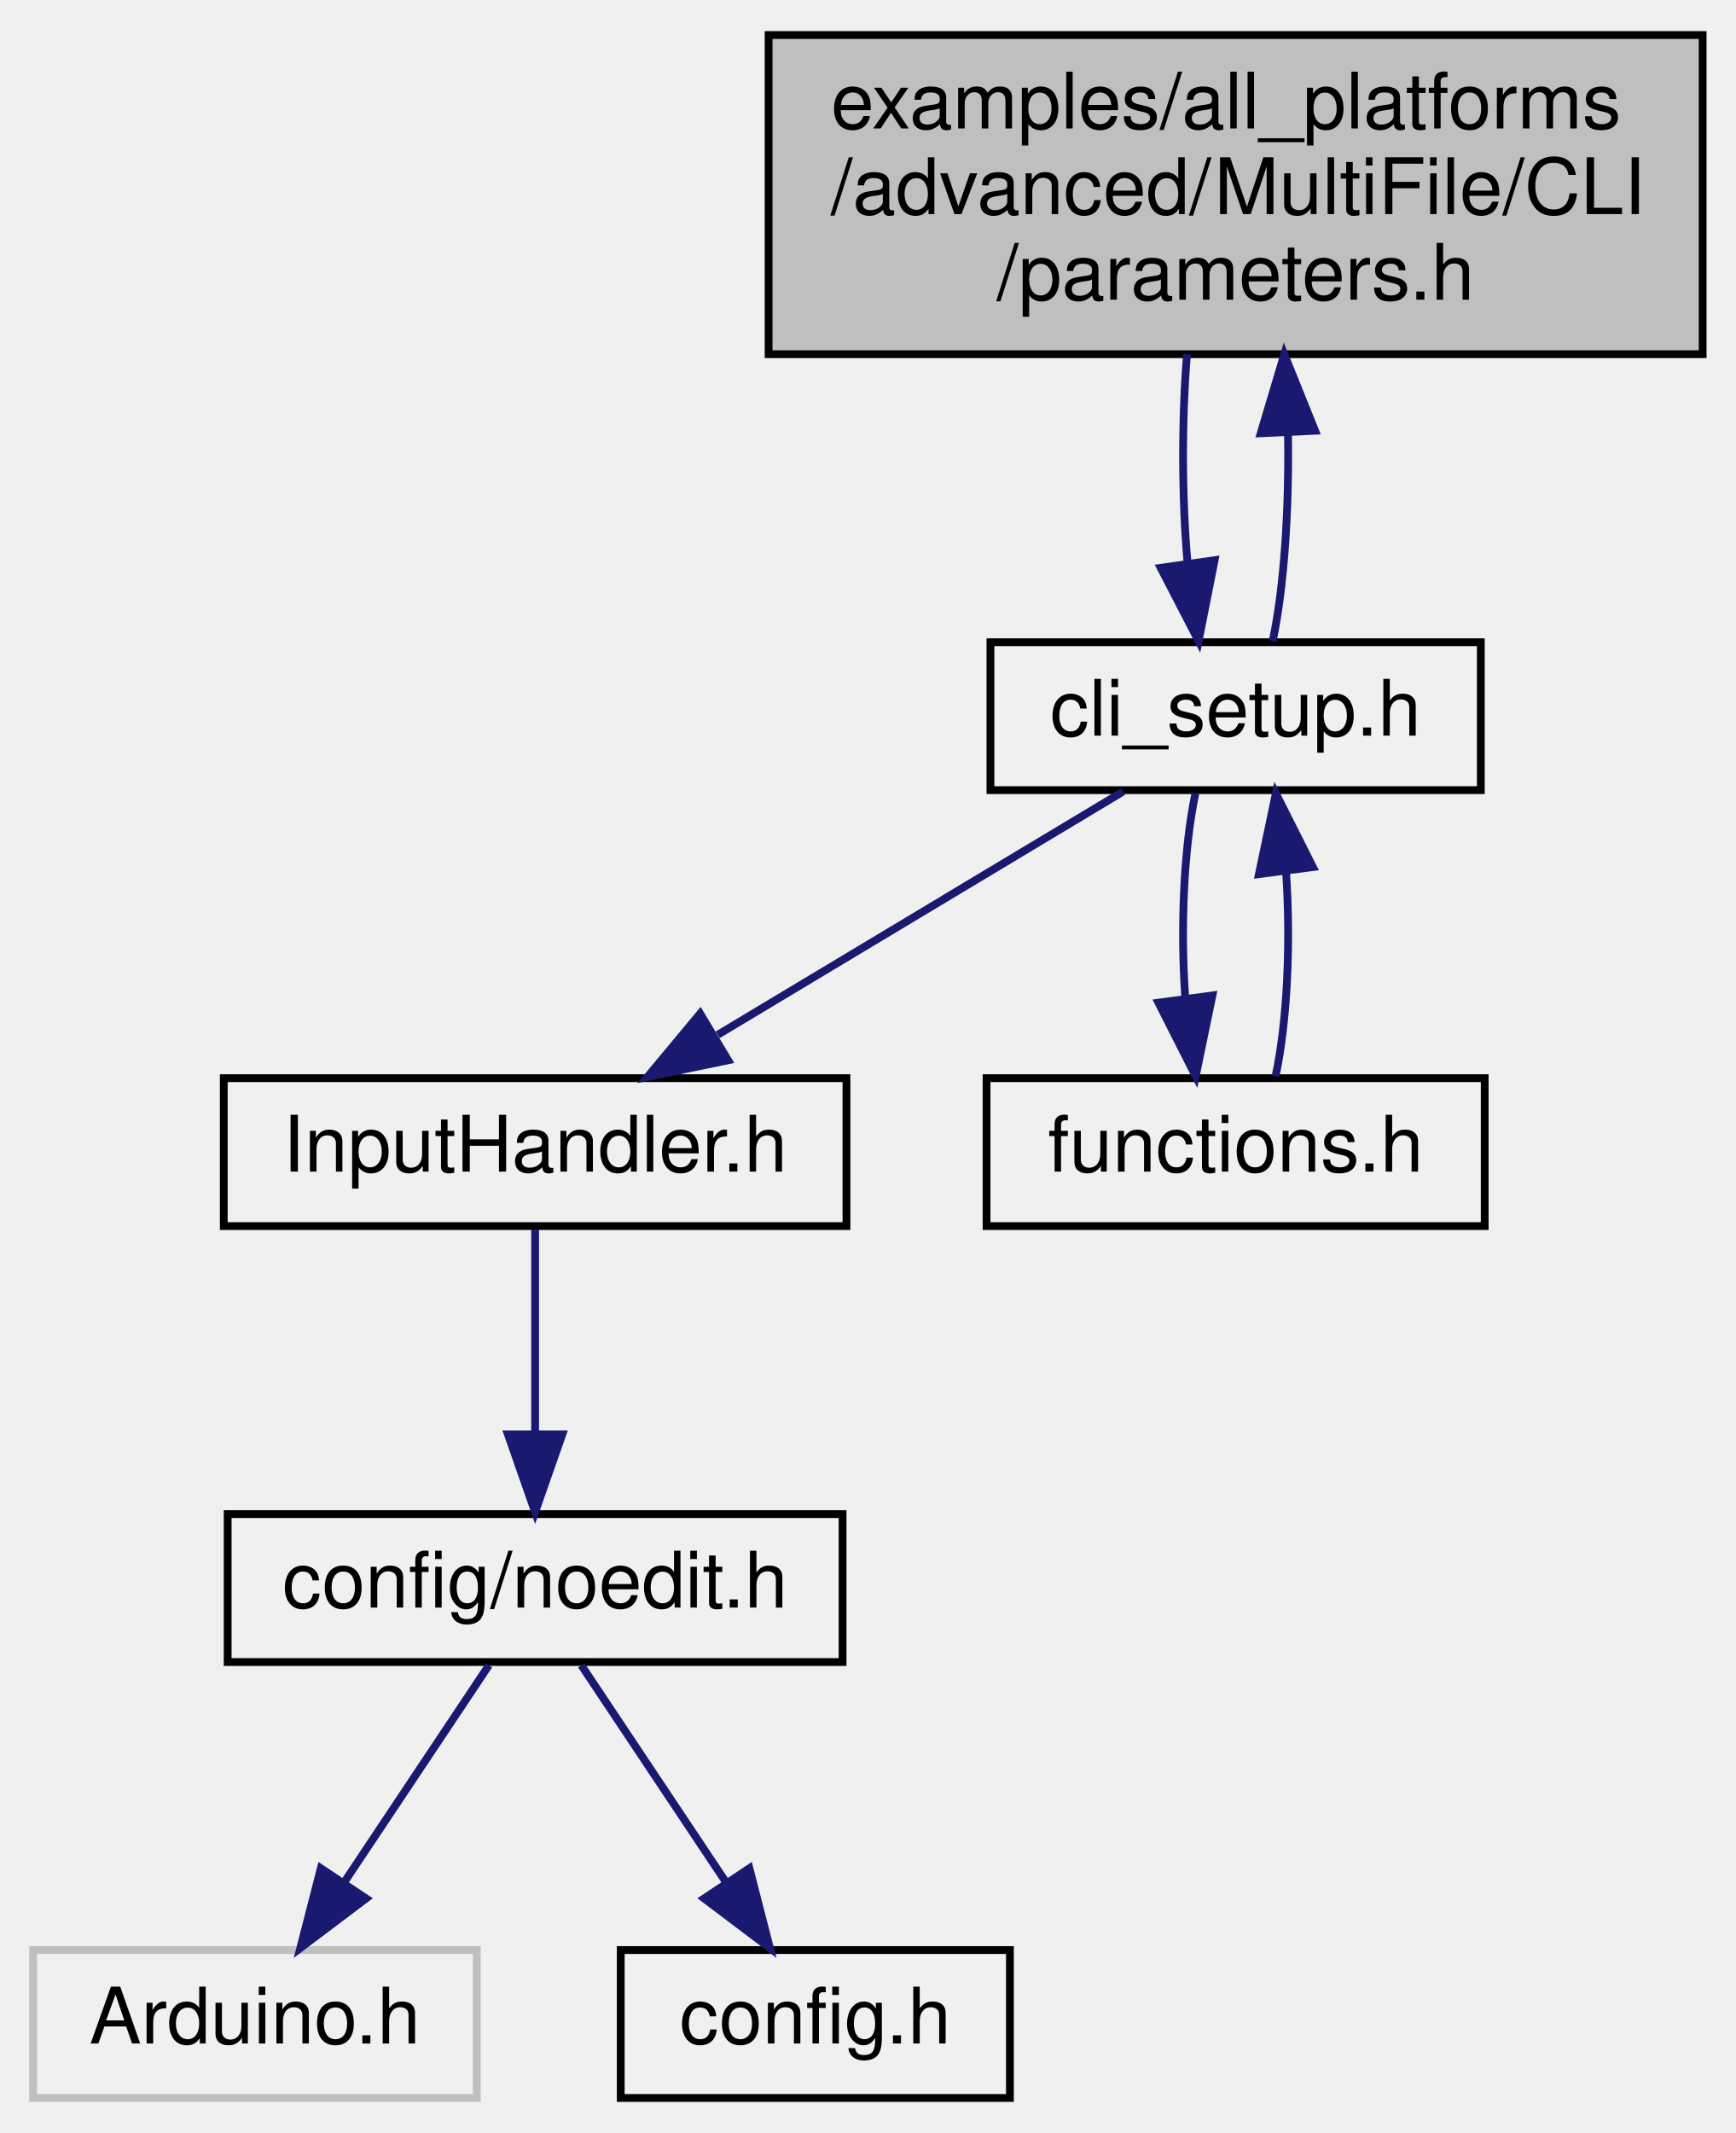
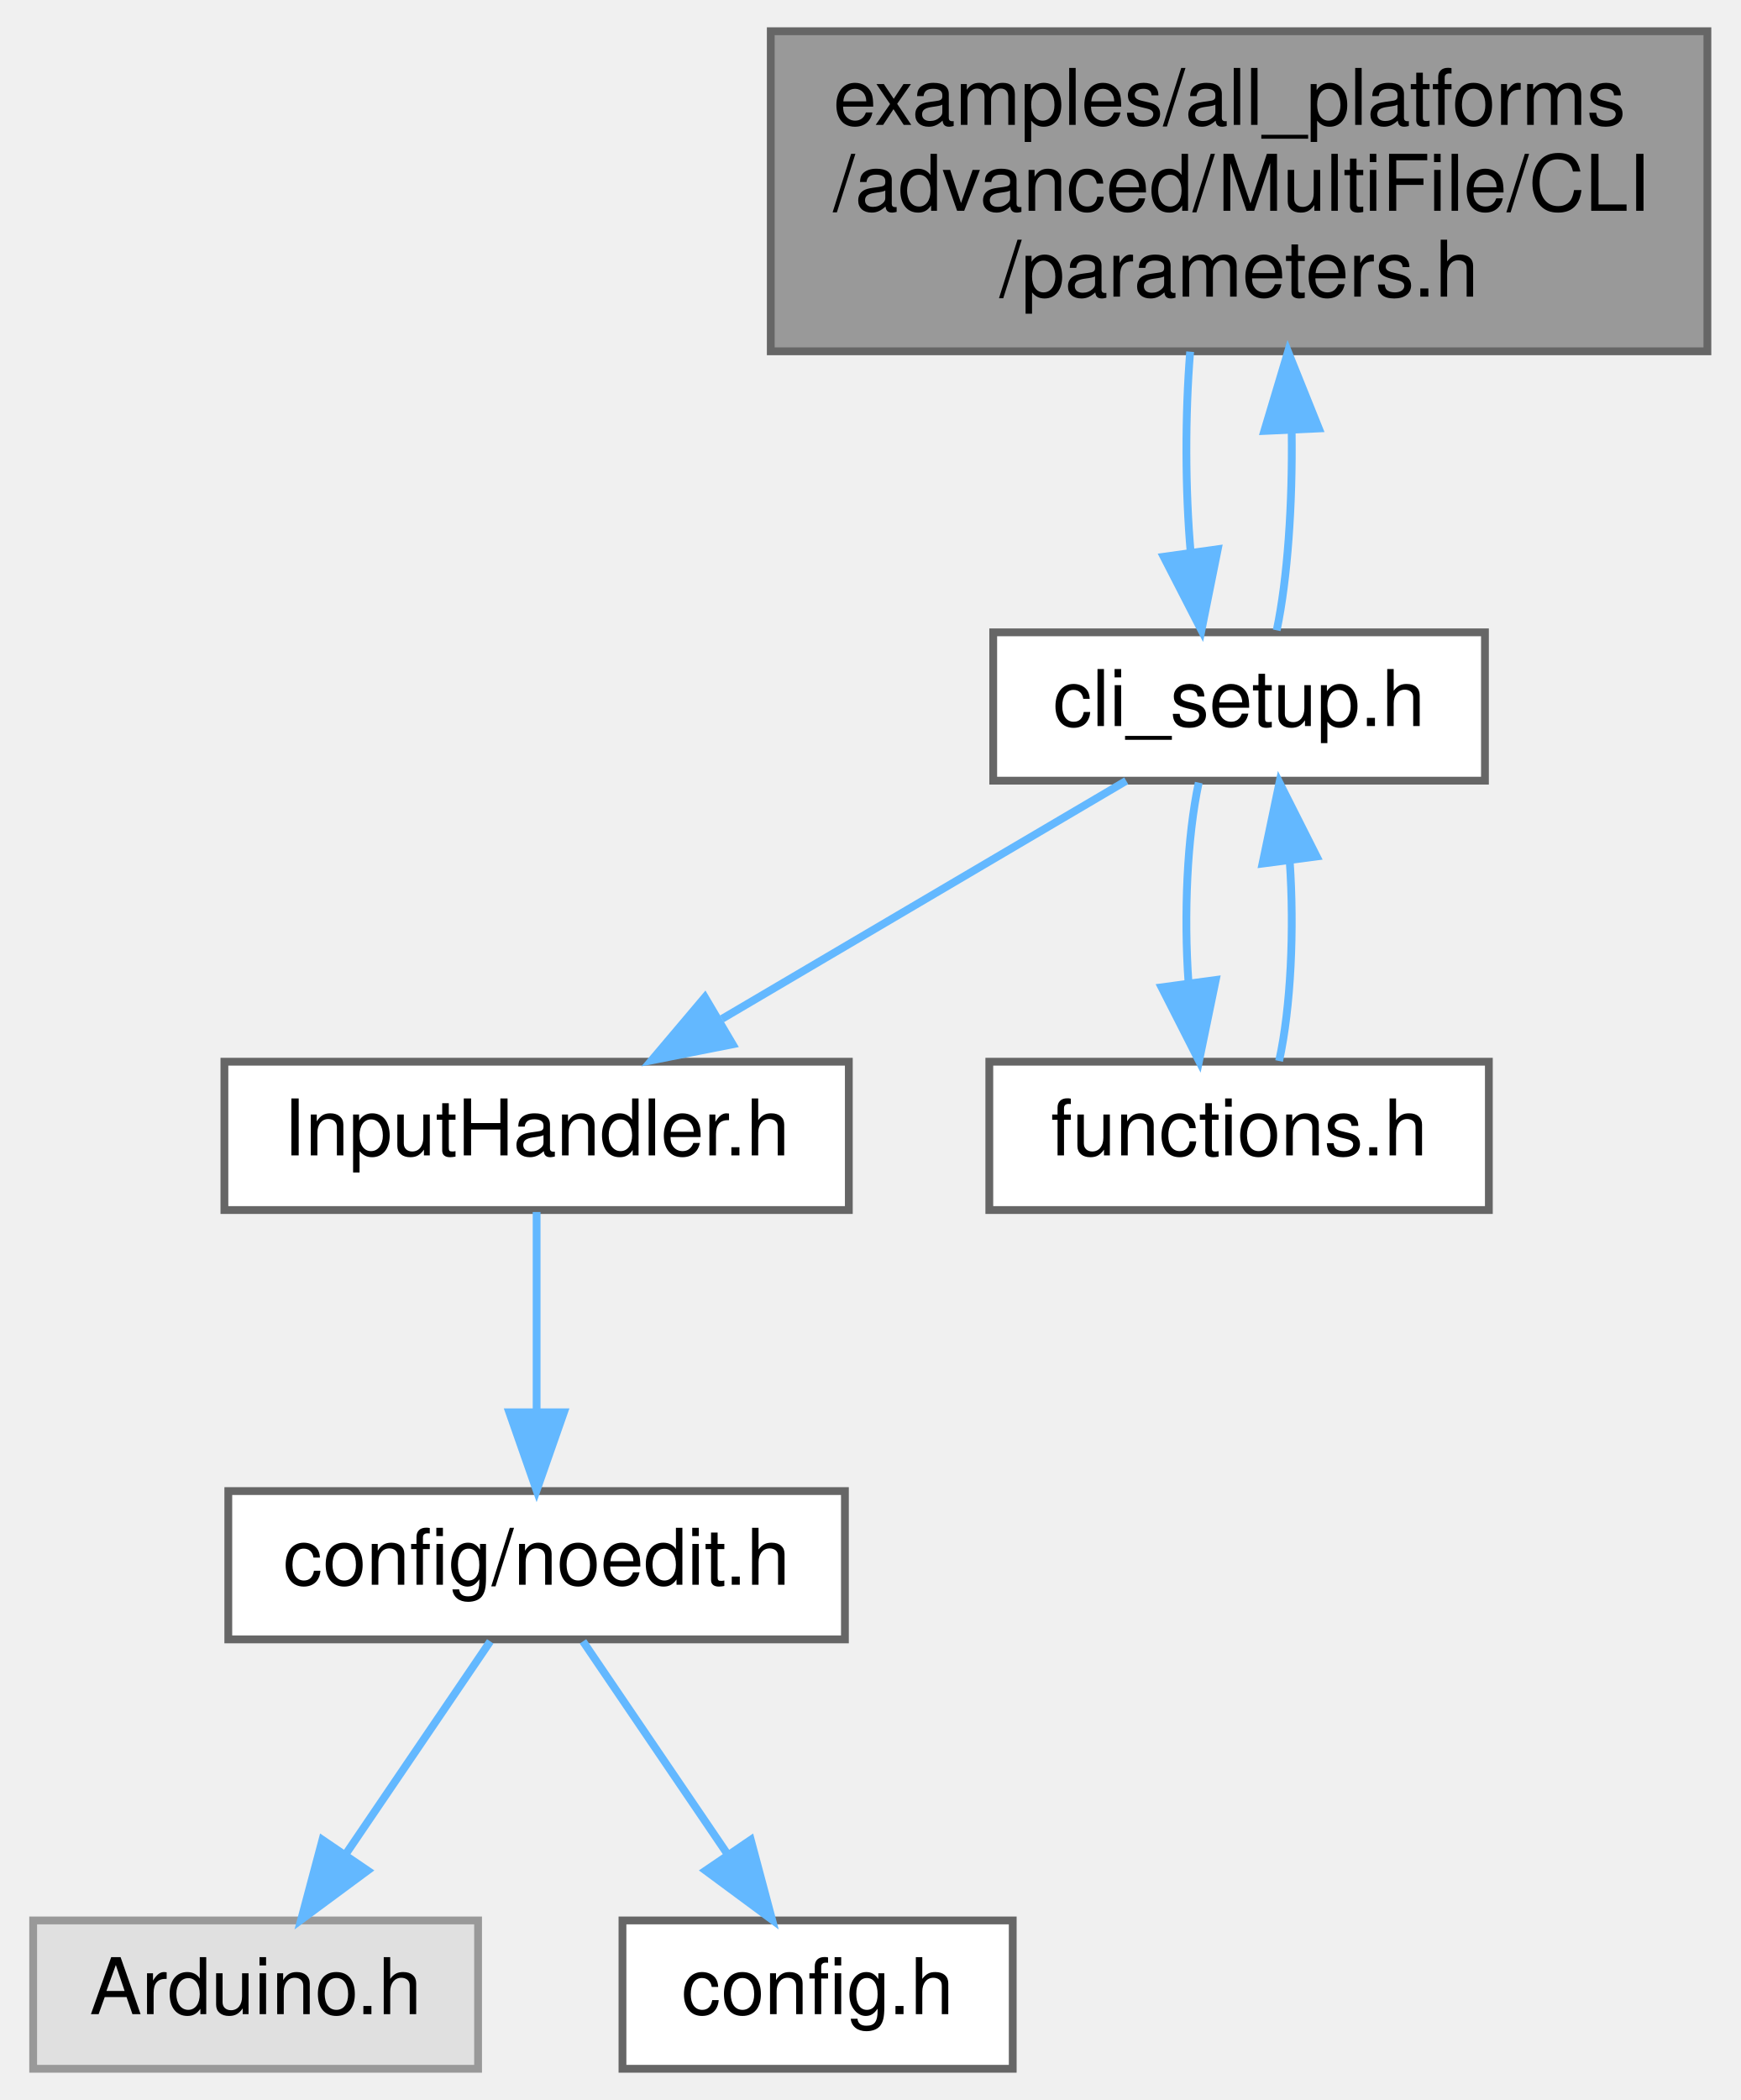
- <svg xmlns="http://www.w3.org/2000/svg" xmlns:xlink="http://www.w3.org/1999/xlink" width="223pt" height="274pt" viewBox="0.00 0.00 222.50 274.00">
-   <g id="graph0" class="graph" transform="scale(1 1) rotate(0) translate(4 270)">
+ <svg xmlns="http://www.w3.org/2000/svg" xmlns:xlink="http://www.w3.org/1999/xlink" width="223pt" height="269pt" viewBox="0.00 0.00 222.50 269.00">
+   <g id="graph0" class="graph" transform="scale(1 1) rotate(0) translate(4 265)">
    <g id="node1" class="node">
      <g id="a_node1">
        <a xlink:title="Parameters and CommandConstructor objects for MultiFile.ino.">
-           <polygon fill="#bfbfbf" stroke="black" points="94.5,-224.5 94.5,-265.5 214.5,-265.5 214.5,-224.5 94.5,-224.5" />
-           <text text-anchor="start" x="102.5" y="-253.5" font-family="Helvetica,sans-Serif" font-size="10.00">examples/all_platforms</text>
-           <text text-anchor="start" x="102.5" y="-242.5" font-family="Helvetica,sans-Serif" font-size="10.00">/advanced/MultiFile/CLI</text>
-           <text text-anchor="middle" x="154.5" y="-231.5" font-family="Helvetica,sans-Serif" font-size="10.00">/parameters.h</text>
+           <polygon fill="#999999" stroke="#666666" points="214.5,-261 94.5,-261 94.5,-220 214.5,-220 214.5,-261" />
+           <text text-anchor="start" x="102.5" y="-249" font-family="Helvetica,sans-Serif" font-size="10.00">examples/all_platforms</text>
+           <text text-anchor="start" x="102.5" y="-238" font-family="Helvetica,sans-Serif" font-size="10.00">/advanced/MultiFile/CLI</text>
+           <text text-anchor="middle" x="154.5" y="-227" font-family="Helvetica,sans-Serif" font-size="10.00">/parameters.h</text>
        </a>
      </g>
    </g>
    <g id="node2" class="node">
      <g id="a_node2">
        <a xlink:href="../../d0/dd9/cli__setup_8h.html" target="_top" xlink:title="setup example for MultiFile.ino">
-           <polygon fill="none" stroke="black" points="123,-168.5 123,-187.5 186,-187.5 186,-168.5 123,-168.5" />
-           <text text-anchor="middle" x="154.5" y="-175.5" font-family="Helvetica,sans-Serif" font-size="10.00">cli_setup.h</text>
+           <polygon fill="white" stroke="#666666" points="186,-184 123,-184 123,-165 186,-165 186,-184" />
+           <text text-anchor="middle" x="154.5" y="-172" font-family="Helvetica,sans-Serif" font-size="10.00">cli_setup.h</text>
        </a>
      </g>
    </g>
    <g id="edge1" class="edge">
-       <path fill="none" stroke="midnightblue" d="M148.25,-224.5C147.56,-215.97 147.58,-206.01 148.33,-197.59" />
-       <polygon fill="midnightblue" stroke="midnightblue" points="151.8,-198.04 149.74,-187.65 144.87,-197.06 151.8,-198.04" />
+       <path fill="none" stroke="#63b8ff" d="M148.23,-219.95C147.57,-211.76 147.59,-202.28 148.3,-194.19" />
+       <polygon fill="#63b8ff" stroke="#63b8ff" points="151.77,-194.65 149.68,-184.26 144.84,-193.68 151.77,-194.65" />
    </g>
    <g id="edge8" class="edge">
-       <path fill="none" stroke="midnightblue" d="M159.26,-187.65C160.73,-194.52 161.38,-204.56 161.23,-214.26" />
-       <polygon fill="midnightblue" stroke="midnightblue" points="157.72,-214.34 160.75,-224.5 164.71,-214.67 157.72,-214.34" />
+       <path fill="none" stroke="#63b8ff" d="M159.32,-184.26C160.72,-190.9 161.36,-200.45 161.24,-209.74" />
+       <polygon fill="#63b8ff" stroke="#63b8ff" points="157.73,-209.8 160.77,-219.95 164.72,-210.12 157.73,-209.8" />
    </g>
    <g id="node3" class="node">
      <g id="a_node3">
        <a xlink:href="../../df/dec/_input_handler_8h.html" target="_top" xlink:title="InputHandler library header file.">
-           <polygon fill="none" stroke="black" points="24.5,-112.5 24.5,-131.5 104.5,-131.5 104.5,-112.5 24.5,-112.5" />
-           <text text-anchor="middle" x="64.5" y="-119.5" font-family="Helvetica,sans-Serif" font-size="10.00">InputHandler.h</text>
+           <polygon fill="white" stroke="#666666" points="104.5,-129 24.5,-129 24.5,-110 104.5,-110 104.5,-129" />
+           <text text-anchor="middle" x="64.5" y="-117" font-family="Helvetica,sans-Serif" font-size="10.00">InputHandler.h</text>
        </a>
      </g>
    </g>
    <g id="edge2" class="edge">
-       <path fill="none" stroke="midnightblue" d="M140.04,-168.32C126,-159.9 104.45,-146.97 87.96,-137.07" />
-       <polygon fill="midnightblue" stroke="midnightblue" points="89.3,-133.8 78.92,-131.65 85.7,-139.8 89.3,-133.8" />
+       <path fill="none" stroke="#63b8ff" d="M140.04,-164.98C126.08,-156.77 104.71,-144.18 88.25,-134.49" />
+       <polygon fill="#63b8ff" stroke="#63b8ff" points="89.62,-131.23 79.22,-129.17 86.06,-137.26 89.62,-131.23" />
    </g>
    <g id="node7" class="node">
      <g id="a_node7">
        <a xlink:href="../../d8/d5c/functions_8h.html" target="_top" xlink:title="Functions for MultiFile.ino.">
-           <polygon fill="none" stroke="black" points="122.5,-112.5 122.5,-131.5 186.5,-131.5 186.5,-112.5 122.5,-112.5" />
-           <text text-anchor="middle" x="154.5" y="-119.5" font-family="Helvetica,sans-Serif" font-size="10.00">functions.h</text>
+           <polygon fill="white" stroke="#666666" points="186.5,-129 122.5,-129 122.5,-110 186.5,-110 186.5,-129" />
+           <text text-anchor="middle" x="154.5" y="-117" font-family="Helvetica,sans-Serif" font-size="10.00">functions.h</text>
        </a>
      </g>
    </g>
    <g id="edge6" class="edge">
-       <path fill="none" stroke="midnightblue" d="M149.33,-168.08C147.82,-160.93 147.39,-150.64 148.04,-141.69" />
-       <polygon fill="midnightblue" stroke="midnightblue" points="151.52,-142.13 149.37,-131.75 144.58,-141.2 151.52,-142.13" />
+       <path fill="none" stroke="#63b8ff" d="M149.33,-164.75C147.84,-157.8 147.4,-147.85 148.02,-139.13" />
+       <polygon fill="#63b8ff" stroke="#63b8ff" points="151.51,-139.47 149.37,-129.09 144.57,-138.53 151.51,-139.47" />
    </g>
    <g id="node4" class="node">
      <g id="a_node4">
        <a xlink:href="../../da/dc7/noedit_8h.html" target="_top" xlink:title="InputHandler library C includes, do not edit.">
-           <polygon fill="none" stroke="black" points="25,-56.5 25,-75.5 104,-75.5 104,-56.5 25,-56.5" />
-           <text text-anchor="middle" x="64.5" y="-63.5" font-family="Helvetica,sans-Serif" font-size="10.00">config/noedit.h</text>
+           <polygon fill="white" stroke="#666666" points="104,-74 25,-74 25,-55 104,-55 104,-74" />
+           <text text-anchor="middle" x="64.5" y="-62" font-family="Helvetica,sans-Serif" font-size="10.00">config/noedit.h</text>
        </a>
      </g>
    </g>
    <g id="edge3" class="edge">
-       <path fill="none" stroke="midnightblue" d="M64.5,-112.08C64.5,-105.01 64.5,-94.86 64.5,-85.99" />
-       <polygon fill="midnightblue" stroke="midnightblue" points="68,-85.75 64.5,-75.75 61,-85.75 68,-85.75" />
+       <path fill="none" stroke="#63b8ff" d="M64.5,-109.75C64.5,-102.8 64.5,-92.85 64.5,-84.13" />
+       <polygon fill="#63b8ff" stroke="#63b8ff" points="68,-84.09 64.5,-74.09 61,-84.09 68,-84.09" />
    </g>
    <g id="node5" class="node">
      <g id="a_node5">
        <a xlink:title=" ">
-           <polygon fill="none" stroke="#bfbfbf" points="0,-0.5 0,-19.5 57,-19.5 57,-0.5 0,-0.5" />
-           <text text-anchor="middle" x="28.5" y="-7.5" font-family="Helvetica,sans-Serif" font-size="10.00">Arduino.h</text>
+           <polygon fill="#e0e0e0" stroke="#999999" points="57,-19 0,-19 0,0 57,0 57,-19" />
+           <text text-anchor="middle" x="28.5" y="-7" font-family="Helvetica,sans-Serif" font-size="10.00">Arduino.h</text>
        </a>
      </g>
    </g>
    <g id="edge4" class="edge">
-       <path fill="none" stroke="midnightblue" d="M58.56,-56.08C53.52,-48.53 46.16,-37.49 39.99,-28.23" />
-       <polygon fill="midnightblue" stroke="midnightblue" points="42.79,-26.13 34.33,-19.75 36.97,-30.01 42.79,-26.13" />
+       <path fill="none" stroke="#63b8ff" d="M58.56,-54.75C53.52,-47.34 46.16,-36.5 39.99,-27.41" />
+       <polygon fill="#63b8ff" stroke="#63b8ff" points="42.85,-25.39 34.33,-19.09 37.06,-29.33 42.85,-25.39" />
    </g>
    <g id="node6" class="node">
      <g id="a_node6">
        <a xlink:href="../../db/d16/config_8h.html" target="_top" xlink:title="InputHandler library user configurable items.">
-           <polygon fill="none" stroke="black" points="75.5,-0.5 75.5,-19.5 125.5,-19.5 125.5,-0.5 75.5,-0.5" />
-           <text text-anchor="middle" x="100.5" y="-7.5" font-family="Helvetica,sans-Serif" font-size="10.00">config.h</text>
+           <polygon fill="white" stroke="#666666" points="125.5,-19 75.5,-19 75.5,0 125.5,0 125.5,-19" />
+           <text text-anchor="middle" x="100.5" y="-7" font-family="Helvetica,sans-Serif" font-size="10.00">config.h</text>
        </a>
      </g>
    </g>
    <g id="edge5" class="edge">
-       <path fill="none" stroke="midnightblue" d="M70.44,-56.08C75.48,-48.53 82.84,-37.49 89.01,-28.23" />
-       <polygon fill="midnightblue" stroke="midnightblue" points="92.03,-30.01 94.67,-19.75 86.21,-26.13 92.03,-30.01" />
+       <path fill="none" stroke="#63b8ff" d="M70.44,-54.75C75.48,-47.34 82.84,-36.5 89.01,-27.41" />
+       <polygon fill="#63b8ff" stroke="#63b8ff" points="91.94,-29.33 94.67,-19.09 86.15,-25.39 91.94,-29.33" />
    </g>
    <g id="edge7" class="edge">
-       <path fill="none" stroke="midnightblue" d="M159.63,-131.75C161.16,-138.86 161.6,-149.14 160.97,-158.1" />
-       <polygon fill="midnightblue" stroke="midnightblue" points="157.49,-157.71 159.67,-168.08 164.43,-158.62 157.49,-157.71" />
+       <path fill="none" stroke="#63b8ff" d="M159.63,-129.09C161.14,-135.99 161.59,-145.93 160.99,-154.66" />
+       <polygon fill="#63b8ff" stroke="#63b8ff" points="157.5,-154.38 159.67,-164.75 164.44,-155.29 157.5,-154.38" />
    </g>
  </g>
</svg>
